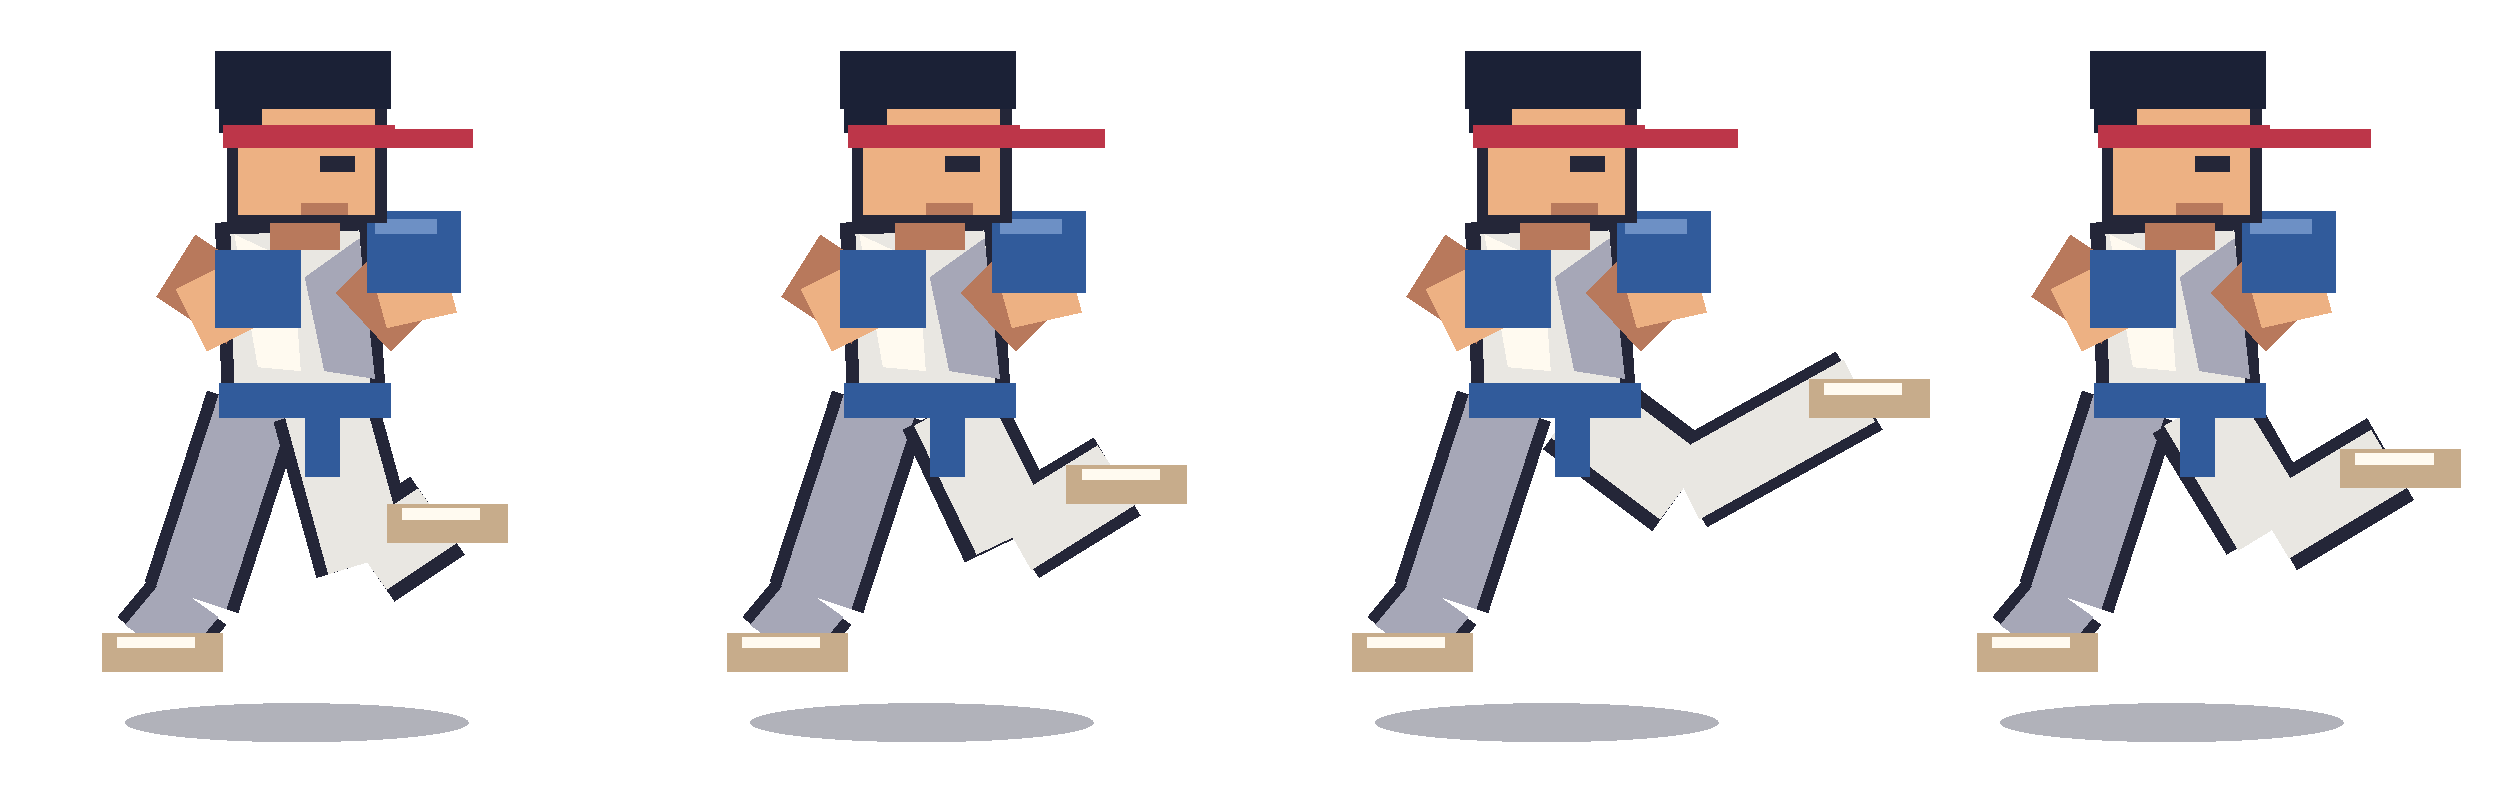
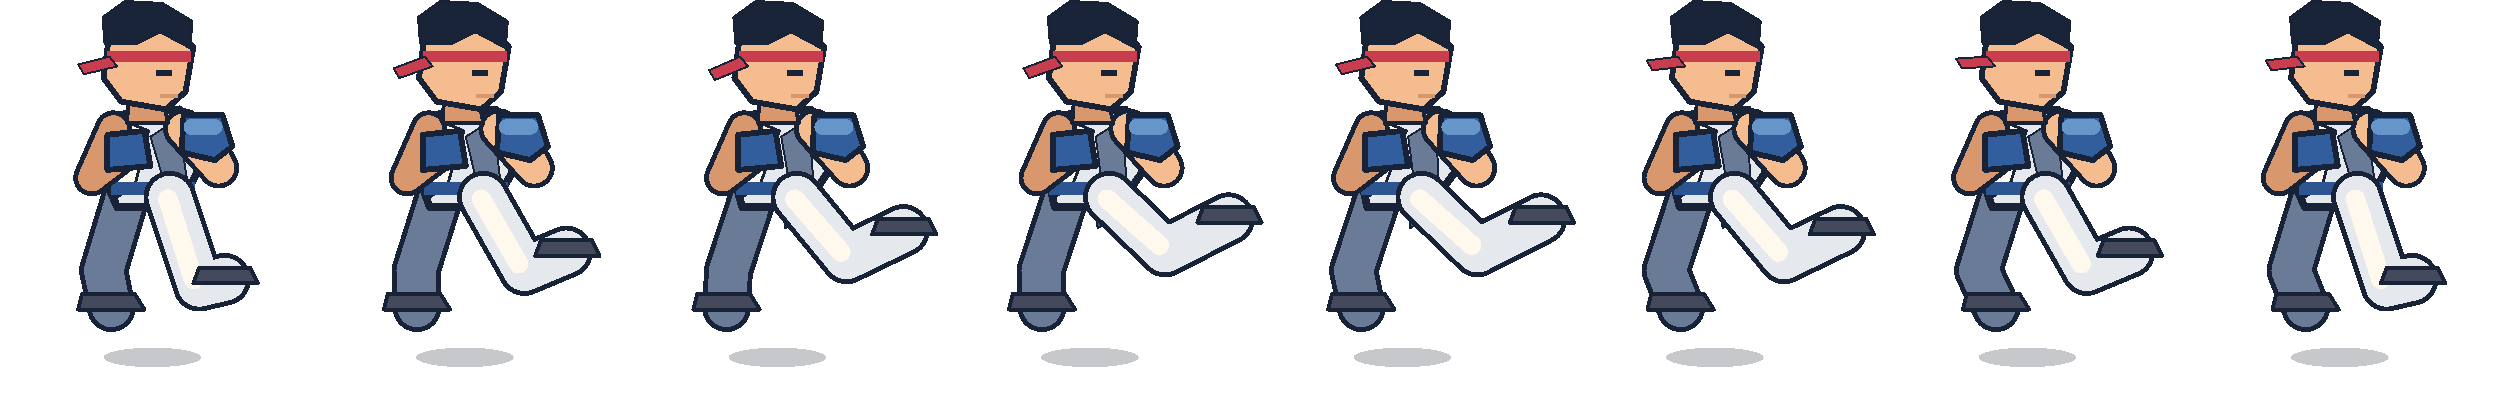
- <svg xmlns="http://www.w3.org/2000/svg" width="640" height="205" viewBox="0 0 640 205">
+ <svg xmlns="http://www.w3.org/2000/svg" width="1280" height="205" viewBox="0 0 1280 205">
  <g shape-rendering="crispEdges">
    <g transform="translate(0 0)">
-       <ellipse cx="76" cy="185" rx="44" ry="5" fill="#202238" opacity=".35" />
-       <polygon points="53,100 37,149 61,157 77,108" fill="#242638" />
-       <polygon points="40,146 30,158 48,172 58,160" fill="#242638" />
-       <polygon points="56,101 40,150 58,156 74,107" fill="#a6a7b7" />
-       <polygon points="42,148 32,160 46,170 56,158" fill="#a6a7b7" />
-       <rect x="26" y="162" width="31" height="10" fill="#c7ac8b" />
-       <rect x="30" y="163" width="20" height="3" fill="#fffaf0" />
-       <polygon points="70,108 81,148 107,140 96,100" fill="#242638" />
-       <polygon points="101,154 119,142 105,122 87,134" fill="#242638" />
-       <polygon points="73,107 84,147 104,141 93,101" fill="#e9e7e2" />
-       <polygon points="99,151 117,139 107,125 89,137" fill="#e9e7e2" />
-       <rect x="99" y="129" width="31" height="10" fill="#c7ac8b" />
-       <rect x="103" y="130" width="20" height="3" fill="#fffaf0" />
-       <polygon points="55,57 96,56 99,105 57,106" fill="#242638" />
-       <polygon points="59,60 92,59 95,100 60,101" fill="#e9e7e2" />
-       <polygon points="60,60 75,67 77,95 66,94" fill="#fffaf0" />
-       <polygon points="92,61 78,71 83,95 96,97" fill="#a6a7b7" />
-       <rect x="56" y="98" width="44" height="9" fill="#315b9b" />
-       <rect x="78" y="103" width="9" height="19" fill="#315b9b" />
-       <polygon points="50,60 40,76 58,88 68,72" fill="#b8795c" />
-       <polygon points="53,90 69,82 61,66 45,74" fill="#edb183" />
-       <rect x="55" y="64" width="22" height="20" fill="#315b9b" />
-       <polygon points="86,75 100,90 116,74 102,59" fill="#b8795c" />
-       <polygon points="117,80 112,62 94,66 99,84" fill="#edb183" />
-       <rect x="94" y="54" width="24" height="21" fill="#315b9b" />
-       <rect x="96" y="56" width="16" height="4" fill="#6d90c5" />
-       <rect x="69" y="51" width="18" height="13" fill="#b8795c" />
-       <rect x="58" y="18" width="41" height="39" fill="#242638" />
-       <rect x="61" y="21" width="35" height="34" fill="#edb183" />
-       <rect x="55" y="13" width="45" height="15" fill="#1b2136" />
-       <rect x="56" y="24" width="11" height="10" fill="#1b2136" />
-       <rect x="57" y="32" width="44" height="6" fill="#bd3649" />
-       <rect x="99" y="33" width="22" height="5" fill="#bd3649" />
-       <rect x="82" y="40" width="9" height="4" fill="#242638" />
-       <rect x="77" y="52" width="12" height="3" fill="#b8795c" />
+       <ellipse cx="78" cy="183" rx="25" ry="5" fill="#111728" opacity=".24" />
+       <path d="M 64,102 L 53,138.5 L 57,157.5" fill="none" stroke="#182337" stroke-width="25" stroke-linejoin="round" stroke-linecap="round" />
+       <path d="M 64,102 L 53,138.5 L 57,157.5" fill="none" stroke="#697b96" stroke-width="20" stroke-linejoin="round" stroke-linecap="round" />
+       <polygon points="42,150.5 69,150.5 74,158.5 40,158.5" fill="#44495c" stroke="#182337" stroke-width="2" stroke-linejoin="round" />
+       <polygon points="58,59 92,56 101,88 92,106 60,106 52,88" fill="#e5e9ed" stroke="#182337" stroke-width="4" stroke-linejoin="round" />
+       <polygon points="59,60 76,67 69,95 60,101" fill="#fff9ed" stroke="#182337" stroke-width="1.5" stroke-linejoin="round" />
+       <polygon points="91,61 77,70 84,93 97,100" fill="#697b96" stroke="#182337" stroke-width="1" stroke-linejoin="round" />
+       <rect x="57" y="93" width="43" height="7" fill="#2d5592" />
+       <polygon points="80,95 87,95 90,111 82,117" fill="#2d5592" stroke="#182337" stroke-width="1" stroke-linejoin="round" />
+       <path d="M 87,101 L 102,146 L 115,143" fill="none" stroke="#182337" stroke-width="27" stroke-linejoin="round" stroke-linecap="round" />
+       <path d="M 87,101 L 102,146 L 115,143" fill="none" stroke="#e5e9ed" stroke-width="22" stroke-linejoin="round" stroke-linecap="round" />
+       <path d="M 86,102 L 99,143" fill="none" stroke="#fff9ed" stroke-width="10" stroke-linejoin="round" stroke-linecap="round" />
+       <path d="M 86,102 L 99,143" fill="none" stroke="#fff9ed" stroke-width="5" stroke-linejoin="round" stroke-linecap="round" />
+       <polygon points="102,137 128,137 132,145 99,145" fill="#44495c" stroke="#182337" stroke-width="2" stroke-linejoin="round" />
+       <path d="M 58,66 L 47,91 L 64,78" fill="none" stroke="#182337" stroke-width="19" stroke-linejoin="round" stroke-linecap="round" />
+       <path d="M 58,66 L 47,91 L 64,78" fill="none" stroke="#d9976e" stroke-width="14" stroke-linejoin="round" stroke-linecap="round" />
+       <polygon points="55,69 74,67 77,85 55,87" fill="#335e9d" stroke="#182337" stroke-width="3" stroke-linejoin="round" />
+       <path d="M 94,66 L 112,86 L 103,70" fill="none" stroke="#182337" stroke-width="21" stroke-linejoin="round" stroke-linecap="round" />
+       <path d="M 94,66 L 112,86 L 103,70" fill="none" stroke="#f5bd8f" stroke-width="16" stroke-linejoin="round" stroke-linecap="round" />
+       <polygon points="94,59 114,59 119,75 110,82 93,78" fill="#335e9d" stroke="#182337" stroke-width="3" stroke-linejoin="round" />
+       <path d="M 98,65 L 110,65" fill="none" stroke="#6695c9" stroke-width="8" stroke-linejoin="round" stroke-linecap="round" />
+       <path d="M 98,65 L 110,65" fill="none" stroke="#6695c9" stroke-width="3" stroke-linejoin="round" stroke-linecap="round" />
+       <polygon points="66,49 83,49 86,63 65,63" fill="#d9976e" stroke="#182337" stroke-width="2" stroke-linejoin="round" />
+       <polygon points="56,17 90,14 99,24 95,47 85,56 62,52 53,40" fill="#f5bd8f" stroke="#182337" stroke-width="3" stroke-linejoin="round" />
+       <polygon points="54,22 53,9 64,1 83,2 98,11 97,24 82,16 70,22" fill="#192438" stroke="#182337" stroke-width="2" stroke-linejoin="round" />
+       <rect x="55" y="26" width="43" height="6" fill="#c83e4f" />
+       <polygon points="56,29 40,33 43,38 60,34" fill="#c83e4f" stroke="#182337" stroke-width="1" stroke-linejoin="round" />
+       <rect x="80" y="36" width="8" height="3" fill="#182337" />
+       <rect x="82" y="48" width="9" height="2" fill="#d9976e" />
    </g>
    <g transform="translate(160 0)">
-       <ellipse cx="76" cy="185" rx="44" ry="5" fill="#202238" opacity=".35" />
-       <polygon points="53,100 37,149 61,157 77,108" fill="#242638" />
-       <polygon points="40,146 30,158 48,172 58,160" fill="#242638" />
-       <polygon points="56,101 40,150 58,156 74,107" fill="#a6a7b7" />
-       <polygon points="42,148 32,160 46,170 56,158" fill="#a6a7b7" />
-       <rect x="26" y="162" width="31" height="10" fill="#c7ac8b" />
-       <rect x="30" y="163" width="20" height="3" fill="#fffaf0" />
-       <polygon points="71,110 87,144 112,132 95,98" fill="#242638" />
-       <polygon points="106,148 132,132 120,112 93,128" fill="#242638" />
-       <polygon points="74,109 90,142 109,133 92,99" fill="#e9e7e2" />
-       <polygon points="104,146 131,129 121,114 95,130" fill="#e9e7e2" />
-       <rect x="113" y="119" width="31" height="10" fill="#c7ac8b" />
-       <rect x="117" y="120" width="20" height="3" fill="#fffaf0" />
-       <polygon points="55,57 96,56 99,105 57,106" fill="#242638" />
-       <polygon points="59,60 92,59 95,100 60,101" fill="#e9e7e2" />
-       <polygon points="60,60 75,67 77,95 66,94" fill="#fffaf0" />
-       <polygon points="92,61 78,71 83,95 96,97" fill="#a6a7b7" />
-       <rect x="56" y="98" width="44" height="9" fill="#315b9b" />
-       <rect x="78" y="103" width="9" height="19" fill="#315b9b" />
-       <polygon points="50,60 40,76 58,88 68,72" fill="#b8795c" />
-       <polygon points="53,90 69,82 61,66 45,74" fill="#edb183" />
-       <rect x="55" y="64" width="22" height="20" fill="#315b9b" />
-       <polygon points="86,75 100,90 116,74 102,59" fill="#b8795c" />
-       <polygon points="117,80 112,62 94,66 99,84" fill="#edb183" />
-       <rect x="94" y="54" width="24" height="21" fill="#315b9b" />
-       <rect x="96" y="56" width="16" height="4" fill="#6d90c5" />
-       <rect x="69" y="51" width="18" height="13" fill="#b8795c" />
-       <rect x="58" y="18" width="41" height="39" fill="#242638" />
-       <rect x="61" y="21" width="35" height="34" fill="#edb183" />
-       <rect x="55" y="13" width="45" height="15" fill="#1b2136" />
-       <rect x="56" y="24" width="11" height="10" fill="#1b2136" />
-       <rect x="57" y="32" width="44" height="6" fill="#bd3649" />
-       <rect x="99" y="33" width="24" height="5" fill="#bd3649" />
-       <rect x="82" y="40" width="9" height="4" fill="#242638" />
-       <rect x="77" y="52" width="12" height="3" fill="#b8795c" />
+       <ellipse cx="78" cy="183" rx="25" ry="5" fill="#111728" opacity=".24" />
+       <path d="M 64.5,102 L 53,138.5 L 53.5,157.5" fill="none" stroke="#182337" stroke-width="25" stroke-linejoin="round" stroke-linecap="round" />
+       <path d="M 64.5,102 L 53,138.5 L 53.5,157.5" fill="none" stroke="#697b96" stroke-width="20" stroke-linejoin="round" stroke-linecap="round" />
+       <polygon points="38.5,150.5 65.5,150.5 70.5,158.5 36.5,158.5" fill="#44495c" stroke="#182337" stroke-width="2" stroke-linejoin="round" />
+       <polygon points="59.5,59 93.5,56 102.5,88 92,106 60,106 53.5,88" fill="#e5e9ed" stroke="#182337" stroke-width="4" stroke-linejoin="round" />
+       <polygon points="60.5,60 77.5,67 69,95 60,101" fill="#fff9ed" stroke="#182337" stroke-width="1.5" stroke-linejoin="round" />
+       <polygon points="92.5,61 78.5,70 84,93 97,100" fill="#697b96" stroke="#182337" stroke-width="1" stroke-linejoin="round" />
+       <rect x="57" y="93" width="43" height="7" fill="#2d5592" />
+       <polygon points="80,95 87,95 90,111 82,117" fill="#2d5592" stroke="#182337" stroke-width="1" stroke-linejoin="round" />
+       <path d="M 87.5,101 L 108.5,138 L 130,129" fill="none" stroke="#182337" stroke-width="27" stroke-linejoin="round" stroke-linecap="round" />
+       <path d="M 87.5,101 L 108.5,138 L 130,129" fill="none" stroke="#e5e9ed" stroke-width="22" stroke-linejoin="round" stroke-linecap="round" />
+       <path d="M 86.5,102 L 105.5,135" fill="none" stroke="#fff9ed" stroke-width="10" stroke-linejoin="round" stroke-linecap="round" />
+       <path d="M 86.5,102 L 105.5,135" fill="none" stroke="#fff9ed" stroke-width="5" stroke-linejoin="round" stroke-linecap="round" />
+       <polygon points="117,123 143,123 147,131 114,131" fill="#44495c" stroke="#182337" stroke-width="2" stroke-linejoin="round" />
+       <path d="M 59.5,66 L 48.5,91 L 65.5,78" fill="none" stroke="#182337" stroke-width="19" stroke-linejoin="round" stroke-linecap="round" />
+       <path d="M 59.5,66 L 48.5,91 L 65.5,78" fill="none" stroke="#d9976e" stroke-width="14" stroke-linejoin="round" stroke-linecap="round" />
+       <polygon points="56.5,69 75.5,67 78.5,85 56.5,87" fill="#335e9d" stroke="#182337" stroke-width="3" stroke-linejoin="round" />
+       <path d="M 95.5,66 L 113.5,86 L 104.5,70" fill="none" stroke="#182337" stroke-width="21" stroke-linejoin="round" stroke-linecap="round" />
+       <path d="M 95.5,66 L 113.5,86 L 104.5,70" fill="none" stroke="#f5bd8f" stroke-width="16" stroke-linejoin="round" stroke-linecap="round" />
+       <polygon points="95.5,59 115.5,59 120.5,75 111.5,82 94.5,78" fill="#335e9d" stroke="#182337" stroke-width="3" stroke-linejoin="round" />
+       <path d="M 99.5,65 L 111.5,65" fill="none" stroke="#6695c9" stroke-width="8" stroke-linejoin="round" stroke-linecap="round" />
+       <path d="M 99.5,65 L 111.5,65" fill="none" stroke="#6695c9" stroke-width="3" stroke-linejoin="round" stroke-linecap="round" />
+       <polygon points="67.5,49 84.5,49 87.5,63 66.5,63" fill="#d9976e" stroke="#182337" stroke-width="2" stroke-linejoin="round" />
+       <polygon points="57.5,17 91.5,14 100.5,24 96.5,47 86.5,56 63.5,52 54.5,40" fill="#f5bd8f" stroke="#182337" stroke-width="3" stroke-linejoin="round" />
+       <polygon points="55.5,22 54.5,9 65.5,1 84.5,2 99.5,11 98.5,24 83.5,16 71.5,22" fill="#192438" stroke="#182337" stroke-width="2" stroke-linejoin="round" />
+       <rect x="56.736" y="26" width="43" height="6" fill="#c83e4f" />
+       <polygon points="57.5,29 41.5,35 44.5,40 61.5,34" fill="#c83e4f" stroke="#182337" stroke-width="1" stroke-linejoin="round" />
+       <rect x="81.736" y="36" width="8" height="3" fill="#182337" />
+       <rect x="83.736" y="48" width="9" height="2" fill="#d9976e" />
    </g>
    <g transform="translate(320 0)">
-       <ellipse cx="76" cy="185" rx="44" ry="5" fill="#202238" opacity=".35" />
-       <polygon points="53,100 37,149 61,157 77,108" fill="#242638" />
-       <polygon points="40,146 30,158 48,172 58,160" fill="#242638" />
-       <polygon points="56,101 40,150 58,156 74,107" fill="#a6a7b7" />
-       <polygon points="42,148 32,160 46,170 56,158" fill="#a6a7b7" />
-       <rect x="26" y="162" width="31" height="10" fill="#c7ac8b" />
-       <rect x="30" y="163" width="20" height="3" fill="#fffaf0" />
-       <polygon points="75,115 103,136 119,114 91,93" fill="#242638" />
-       <polygon points="117,135 162,110 150,90 105,115" fill="#242638" />
-       <polygon points="77,112 105,133 117,117 89,96" fill="#e9e7e2" />
-       <polygon points="115,133 160,108 152,92 107,117" fill="#e9e7e2" />
-       <rect x="143" y="97" width="31" height="10" fill="#c7ac8b" />
-       <rect x="147" y="98" width="20" height="3" fill="#fffaf0" />
-       <polygon points="55,57 96,56 99,105 57,106" fill="#242638" />
-       <polygon points="59,60 92,59 95,100 60,101" fill="#e9e7e2" />
-       <polygon points="60,60 75,67 77,95 66,94" fill="#fffaf0" />
-       <polygon points="92,61 78,71 83,95 96,97" fill="#a6a7b7" />
-       <rect x="56" y="98" width="44" height="9" fill="#315b9b" />
-       <rect x="78" y="103" width="9" height="19" fill="#315b9b" />
-       <polygon points="50,60 40,76 58,88 68,72" fill="#b8795c" />
-       <polygon points="53,90 69,82 61,66 45,74" fill="#edb183" />
-       <rect x="55" y="64" width="22" height="20" fill="#315b9b" />
-       <polygon points="86,75 100,90 116,74 102,59" fill="#b8795c" />
-       <polygon points="117,80 112,62 94,66 99,84" fill="#edb183" />
-       <rect x="94" y="54" width="24" height="21" fill="#315b9b" />
-       <rect x="96" y="56" width="16" height="4" fill="#6d90c5" />
-       <rect x="69" y="51" width="18" height="13" fill="#b8795c" />
-       <rect x="58" y="18" width="41" height="39" fill="#242638" />
-       <rect x="61" y="21" width="35" height="34" fill="#edb183" />
-       <rect x="55" y="13" width="45" height="15" fill="#1b2136" />
-       <rect x="56" y="24" width="11" height="10" fill="#1b2136" />
-       <rect x="57" y="32" width="44" height="6" fill="#bd3649" />
-       <rect x="99" y="33" width="26" height="5" fill="#bd3649" />
-       <rect x="82" y="40" width="9" height="4" fill="#242638" />
-       <rect x="77" y="52" width="12" height="3" fill="#b8795c" />
+       <ellipse cx="78" cy="183" rx="25" ry="5" fill="#111728" opacity=".24" />
+       <path d="M 65,102 L 53,138.5 L 52,157.5" fill="none" stroke="#182337" stroke-width="25" stroke-linejoin="round" stroke-linecap="round" />
+       <path d="M 65,102 L 53,138.5 L 52,157.5" fill="none" stroke="#697b96" stroke-width="20" stroke-linejoin="round" stroke-linecap="round" />
+       <polygon points="37,150.5 64,150.5 69,158.5 35,158.5" fill="#44495c" stroke="#182337" stroke-width="2" stroke-linejoin="round" />
+       <polygon points="61,59 95,56 104,88 92,106 60,106 55,88" fill="#e5e9ed" stroke="#182337" stroke-width="4" stroke-linejoin="round" />
+       <polygon points="62,60 79,67 69,95 60,101" fill="#fff9ed" stroke="#182337" stroke-width="1.5" stroke-linejoin="round" />
+       <polygon points="94,61 80,70 84,93 97,100" fill="#697b96" stroke="#182337" stroke-width="1" stroke-linejoin="round" />
+       <rect x="57" y="93" width="43" height="7" fill="#2d5592" />
+       <polygon points="80,95 87,95 90,111 82,117" fill="#2d5592" stroke="#182337" stroke-width="1" stroke-linejoin="round" />
+       <path d="M 88,101 L 113.5,132 L 142.5,118" fill="none" stroke="#182337" stroke-width="27" stroke-linejoin="round" stroke-linecap="round" />
+       <path d="M 88,101 L 113.5,132 L 142.5,118" fill="none" stroke="#e5e9ed" stroke-width="22" stroke-linejoin="round" stroke-linecap="round" />
+       <path d="M 87,102 L 110.5,129" fill="none" stroke="#fff9ed" stroke-width="10" stroke-linejoin="round" stroke-linecap="round" />
+       <path d="M 87,102 L 110.5,129" fill="none" stroke="#fff9ed" stroke-width="5" stroke-linejoin="round" stroke-linecap="round" />
+       <polygon points="129.5,112 155.5,112 159.5,120 126.5,120" fill="#44495c" stroke="#182337" stroke-width="2" stroke-linejoin="round" />
+       <path d="M 61,66 L 50,91 L 67,78" fill="none" stroke="#182337" stroke-width="19" stroke-linejoin="round" stroke-linecap="round" />
+       <path d="M 61,66 L 50,91 L 67,78" fill="none" stroke="#d9976e" stroke-width="14" stroke-linejoin="round" stroke-linecap="round" />
+       <polygon points="58,69 77,67 80,85 58,87" fill="#335e9d" stroke="#182337" stroke-width="3" stroke-linejoin="round" />
+       <path d="M 97,66 L 115,86 L 106,70" fill="none" stroke="#182337" stroke-width="21" stroke-linejoin="round" stroke-linecap="round" />
+       <path d="M 97,66 L 115,86 L 106,70" fill="none" stroke="#f5bd8f" stroke-width="16" stroke-linejoin="round" stroke-linecap="round" />
+       <polygon points="97,59 117,59 122,75 113,82 96,78" fill="#335e9d" stroke="#182337" stroke-width="3" stroke-linejoin="round" />
+       <path d="M 101,65 L 113,65" fill="none" stroke="#6695c9" stroke-width="8" stroke-linejoin="round" stroke-linecap="round" />
+       <path d="M 101,65 L 113,65" fill="none" stroke="#6695c9" stroke-width="3" stroke-linejoin="round" stroke-linecap="round" />
+       <polygon points="69,49 86,49 89,63 68,63" fill="#d9976e" stroke="#182337" stroke-width="2" stroke-linejoin="round" />
+       <polygon points="59,17 93,14 102,24 98,47 88,56 65,52 56,40" fill="#f5bd8f" stroke="#182337" stroke-width="3" stroke-linejoin="round" />
+       <polygon points="57,22 56,9 67,1 86,2 101,11 100,24 85,16 73,22" fill="#192438" stroke="#182337" stroke-width="2" stroke-linejoin="round" />
+       <rect x="58.127" y="26" width="43" height="6" fill="#c83e4f" />
+       <polygon points="59,29 43,36 46,41 63,34" fill="#c83e4f" stroke="#182337" stroke-width="1" stroke-linejoin="round" />
+       <rect x="83.127" y="36" width="8" height="3" fill="#182337" />
+       <rect x="85.127" y="48" width="9" height="2" fill="#d9976e" />
    </g>
    <g transform="translate(480 0)">
-       <ellipse cx="76" cy="185" rx="44" ry="5" fill="#202238" opacity=".35" />
-       <polygon points="53,100 37,149 61,157 77,108" fill="#242638" />
-       <polygon points="40,146 30,158 48,172 58,160" fill="#242638" />
-       <polygon points="56,101 40,150 58,156 74,107" fill="#a6a7b7" />
-       <polygon points="42,148 32,160 46,170 56,158" fill="#a6a7b7" />
-       <rect x="26" y="162" width="31" height="10" fill="#c7ac8b" />
-       <rect x="30" y="163" width="20" height="3" fill="#fffaf0" />
-       <polygon points="71,111 90,142 113,129 95,97" fill="#242638" />
-       <polygon points="108,146 138,128 126,107 96,125" fill="#242638" />
-       <polygon points="74,109 93,141 111,130 92,99" fill="#e9e7e2" />
-       <polygon points="106,143 136,125 127,110 97,128" fill="#e9e7e2" />
-       <rect x="119" y="115" width="31" height="10" fill="#c7ac8b" />
-       <rect x="123" y="116" width="20" height="3" fill="#fffaf0" />
-       <polygon points="55,57 96,56 99,105 57,106" fill="#242638" />
-       <polygon points="59,60 92,59 95,100 60,101" fill="#e9e7e2" />
-       <polygon points="60,60 75,67 77,95 66,94" fill="#fffaf0" />
-       <polygon points="92,61 78,71 83,95 96,97" fill="#a6a7b7" />
-       <rect x="56" y="98" width="44" height="9" fill="#315b9b" />
-       <rect x="78" y="103" width="9" height="19" fill="#315b9b" />
-       <polygon points="50,60 40,76 58,88 68,72" fill="#b8795c" />
-       <polygon points="53,90 69,82 61,66 45,74" fill="#edb183" />
-       <rect x="55" y="64" width="22" height="20" fill="#315b9b" />
-       <polygon points="86,75 100,90 116,74 102,59" fill="#b8795c" />
-       <polygon points="117,80 112,62 94,66 99,84" fill="#edb183" />
-       <rect x="94" y="54" width="24" height="21" fill="#315b9b" />
-       <rect x="96" y="56" width="16" height="4" fill="#6d90c5" />
-       <rect x="69" y="51" width="18" height="13" fill="#b8795c" />
-       <rect x="58" y="18" width="41" height="39" fill="#242638" />
-       <rect x="61" y="21" width="35" height="34" fill="#edb183" />
-       <rect x="55" y="13" width="45" height="15" fill="#1b2136" />
-       <rect x="56" y="24" width="11" height="10" fill="#1b2136" />
-       <rect x="57" y="32" width="44" height="6" fill="#bd3649" />
-       <rect x="99" y="33" width="28" height="5" fill="#bd3649" />
-       <rect x="82" y="40" width="9" height="4" fill="#242638" />
-       <rect x="77" y="52" width="12" height="3" fill="#b8795c" />
+       <ellipse cx="78" cy="183" rx="25" ry="5" fill="#111728" opacity=".24" />
+       <path d="M 65,102 L 53,138.5 L 53.5,157.5" fill="none" stroke="#182337" stroke-width="25" stroke-linejoin="round" stroke-linecap="round" />
+       <path d="M 65,102 L 53,138.5 L 53.5,157.5" fill="none" stroke="#697b96" stroke-width="20" stroke-linejoin="round" stroke-linecap="round" />
+       <polygon points="38.5,150.5 65.5,150.5 70.5,158.5 36.5,158.5" fill="#44495c" stroke="#182337" stroke-width="2" stroke-linejoin="round" />
+       <polygon points="62,59 96,56 105,88 92,106 60,106 56,88" fill="#e5e9ed" stroke="#182337" stroke-width="4" stroke-linejoin="round" />
+       <polygon points="63,60 80,67 69,95 60,101" fill="#fff9ed" stroke="#182337" stroke-width="1.5" stroke-linejoin="round" />
+       <polygon points="95,61 81,70 84,93 97,100" fill="#697b96" stroke="#182337" stroke-width="1" stroke-linejoin="round" />
+       <rect x="57" y="93" width="43" height="7" fill="#2d5592" />
+       <polygon points="80,95 87,95 90,111 82,117" fill="#2d5592" stroke="#182337" stroke-width="1" stroke-linejoin="round" />
+       <path d="M 88,101 L 116.5,128.5 L 149,112" fill="none" stroke="#182337" stroke-width="27" stroke-linejoin="round" stroke-linecap="round" />
+       <path d="M 88,101 L 116.5,128.5 L 149,112" fill="none" stroke="#e5e9ed" stroke-width="22" stroke-linejoin="round" stroke-linecap="round" />
+       <path d="M 87,102 L 113.5,125.5" fill="none" stroke="#fff9ed" stroke-width="10" stroke-linejoin="round" stroke-linecap="round" />
+       <path d="M 87,102 L 113.5,125.5" fill="none" stroke="#fff9ed" stroke-width="5" stroke-linejoin="round" stroke-linecap="round" />
+       <polygon points="136,106 162,106 166,114 133,114" fill="#44495c" stroke="#182337" stroke-width="2" stroke-linejoin="round" />
+       <path d="M 62,66 L 51,91 L 68,78" fill="none" stroke="#182337" stroke-width="19" stroke-linejoin="round" stroke-linecap="round" />
+       <path d="M 62,66 L 51,91 L 68,78" fill="none" stroke="#d9976e" stroke-width="14" stroke-linejoin="round" stroke-linecap="round" />
+       <polygon points="59,69 78,67 81,85 59,87" fill="#335e9d" stroke="#182337" stroke-width="3" stroke-linejoin="round" />
+       <path d="M 98,66 L 116,86 L 107,70" fill="none" stroke="#182337" stroke-width="21" stroke-linejoin="round" stroke-linecap="round" />
+       <path d="M 98,66 L 116,86 L 107,70" fill="none" stroke="#f5bd8f" stroke-width="16" stroke-linejoin="round" stroke-linecap="round" />
+       <polygon points="98,59 118,59 123,75 114,82 97,78" fill="#335e9d" stroke="#182337" stroke-width="3" stroke-linejoin="round" />
+       <path d="M 102,65 L 114,65" fill="none" stroke="#6695c9" stroke-width="8" stroke-linejoin="round" stroke-linecap="round" />
+       <path d="M 102,65 L 114,65" fill="none" stroke="#6695c9" stroke-width="3" stroke-linejoin="round" stroke-linecap="round" />
+       <polygon points="70,49 87,49 90,63 69,63" fill="#d9976e" stroke="#182337" stroke-width="2" stroke-linejoin="round" />
+       <polygon points="60,17 94,14 103,24 99,47 89,56 66,52 57,40" fill="#f5bd8f" stroke="#182337" stroke-width="3" stroke-linejoin="round" />
+       <polygon points="58,22 57,9 68,1 87,2 102,11 101,24 86,16 74,22" fill="#192438" stroke="#182337" stroke-width="2" stroke-linejoin="round" />
+       <rect x="58.9" y="26" width="43" height="6" fill="#c83e4f" />
+       <polygon points="60,29 44,35 47,40 64,34" fill="#c83e4f" stroke="#182337" stroke-width="1" stroke-linejoin="round" />
+       <rect x="83.9" y="36" width="8" height="3" fill="#182337" />
+       <rect x="85.9" y="48" width="9" height="2" fill="#d9976e" />
+     </g>
+     <g transform="translate(640 0)">
+       <ellipse cx="78" cy="183" rx="25" ry="5" fill="#111728" opacity=".24" />
+       <path d="M 65,102 L 53,138.5 L 57,157.5" fill="none" stroke="#182337" stroke-width="25" stroke-linejoin="round" stroke-linecap="round" />
+       <path d="M 65,102 L 53,138.5 L 57,157.5" fill="none" stroke="#697b96" stroke-width="20" stroke-linejoin="round" stroke-linecap="round" />
+       <polygon points="42,150.5 69,150.5 74,158.5 40,158.5" fill="#44495c" stroke="#182337" stroke-width="2" stroke-linejoin="round" />
+       <polygon points="62,59 96,56 105,88 92,106 60,106 56,88" fill="#e5e9ed" stroke="#182337" stroke-width="4" stroke-linejoin="round" />
+       <polygon points="63,60 80,67 69,95 60,101" fill="#fff9ed" stroke="#182337" stroke-width="1.5" stroke-linejoin="round" />
+       <polygon points="95,61 81,70 84,93 97,100" fill="#697b96" stroke="#182337" stroke-width="1" stroke-linejoin="round" />
+       <rect x="57" y="93" width="43" height="7" fill="#2d5592" />
+       <polygon points="80,95 87,95 90,111 82,117" fill="#2d5592" stroke="#182337" stroke-width="1" stroke-linejoin="round" />
+       <path d="M 88,101 L 116.5,128.5 L 149,112" fill="none" stroke="#182337" stroke-width="27" stroke-linejoin="round" stroke-linecap="round" />
+       <path d="M 88,101 L 116.5,128.5 L 149,112" fill="none" stroke="#e5e9ed" stroke-width="22" stroke-linejoin="round" stroke-linecap="round" />
+       <path d="M 87,102 L 113.5,125.5" fill="none" stroke="#fff9ed" stroke-width="10" stroke-linejoin="round" stroke-linecap="round" />
+       <path d="M 87,102 L 113.5,125.5" fill="none" stroke="#fff9ed" stroke-width="5" stroke-linejoin="round" stroke-linecap="round" />
+       <polygon points="136,106 162,106 166,114 133,114" fill="#44495c" stroke="#182337" stroke-width="2" stroke-linejoin="round" />
+       <path d="M 62,66 L 51,91 L 68,78" fill="none" stroke="#182337" stroke-width="19" stroke-linejoin="round" stroke-linecap="round" />
+       <path d="M 62,66 L 51,91 L 68,78" fill="none" stroke="#d9976e" stroke-width="14" stroke-linejoin="round" stroke-linecap="round" />
+       <polygon points="59,69 78,67 81,85 59,87" fill="#335e9d" stroke="#182337" stroke-width="3" stroke-linejoin="round" />
+       <path d="M 98,66 L 116,86 L 107,70" fill="none" stroke="#182337" stroke-width="21" stroke-linejoin="round" stroke-linecap="round" />
+       <path d="M 98,66 L 116,86 L 107,70" fill="none" stroke="#f5bd8f" stroke-width="16" stroke-linejoin="round" stroke-linecap="round" />
+       <polygon points="98,59 118,59 123,75 114,82 97,78" fill="#335e9d" stroke="#182337" stroke-width="3" stroke-linejoin="round" />
+       <path d="M 102,65 L 114,65" fill="none" stroke="#6695c9" stroke-width="8" stroke-linejoin="round" stroke-linecap="round" />
+       <path d="M 102,65 L 114,65" fill="none" stroke="#6695c9" stroke-width="3" stroke-linejoin="round" stroke-linecap="round" />
+       <polygon points="70,49 87,49 90,63 69,63" fill="#d9976e" stroke="#182337" stroke-width="2" stroke-linejoin="round" />
+       <polygon points="60,17 94,14 103,24 99,47 89,56 66,52 57,40" fill="#f5bd8f" stroke="#182337" stroke-width="3" stroke-linejoin="round" />
+       <polygon points="58,22 57,9 68,1 87,2 102,11 101,24 86,16 74,22" fill="#192438" stroke="#182337" stroke-width="2" stroke-linejoin="round" />
+       <rect x="58.9" y="26" width="43" height="6" fill="#c83e4f" />
+       <polygon points="60,29 44,33 47,38 64,34" fill="#c83e4f" stroke="#182337" stroke-width="1" stroke-linejoin="round" />
+       <rect x="83.9" y="36" width="8" height="3" fill="#182337" />
+       <rect x="85.9" y="48" width="9" height="2" fill="#d9976e" />
+     </g>
+     <g transform="translate(800 0)">
+       <ellipse cx="78" cy="183" rx="25" ry="5" fill="#111728" opacity=".24" />
+       <path d="M 65,102 L 53,138.5 L 60.5,157.5" fill="none" stroke="#182337" stroke-width="25" stroke-linejoin="round" stroke-linecap="round" />
+       <path d="M 65,102 L 53,138.5 L 60.5,157.5" fill="none" stroke="#697b96" stroke-width="20" stroke-linejoin="round" stroke-linecap="round" />
+       <polygon points="45.5,150.5 72.5,150.5 77.5,158.5 43.5,158.5" fill="#44495c" stroke="#182337" stroke-width="2" stroke-linejoin="round" />
+       <polygon points="61,59 95,56 104,88 92,106 60,106 55,88" fill="#e5e9ed" stroke="#182337" stroke-width="4" stroke-linejoin="round" />
+       <polygon points="62,60 79,67 69,95 60,101" fill="#fff9ed" stroke="#182337" stroke-width="1.5" stroke-linejoin="round" />
+       <polygon points="94,61 80,70 84,93 97,100" fill="#697b96" stroke="#182337" stroke-width="1" stroke-linejoin="round" />
+       <rect x="57" y="93" width="43" height="7" fill="#2d5592" />
+       <polygon points="80,95 87,95 90,111 82,117" fill="#2d5592" stroke="#182337" stroke-width="1" stroke-linejoin="round" />
+       <path d="M 88,101 L 113.5,132 L 142.5,118" fill="none" stroke="#182337" stroke-width="27" stroke-linejoin="round" stroke-linecap="round" />
+       <path d="M 88,101 L 113.5,132 L 142.5,118" fill="none" stroke="#e5e9ed" stroke-width="22" stroke-linejoin="round" stroke-linecap="round" />
+       <path d="M 87,102 L 110.5,129" fill="none" stroke="#fff9ed" stroke-width="10" stroke-linejoin="round" stroke-linecap="round" />
+       <path d="M 87,102 L 110.5,129" fill="none" stroke="#fff9ed" stroke-width="5" stroke-linejoin="round" stroke-linecap="round" />
+       <polygon points="129.5,112 155.5,112 159.5,120 126.5,120" fill="#44495c" stroke="#182337" stroke-width="2" stroke-linejoin="round" />
+       <path d="M 61,66 L 50,91 L 67,78" fill="none" stroke="#182337" stroke-width="19" stroke-linejoin="round" stroke-linecap="round" />
+       <path d="M 61,66 L 50,91 L 67,78" fill="none" stroke="#d9976e" stroke-width="14" stroke-linejoin="round" stroke-linecap="round" />
+       <polygon points="58,69 77,67 80,85 58,87" fill="#335e9d" stroke="#182337" stroke-width="3" stroke-linejoin="round" />
+       <path d="M 97,66 L 115,86 L 106,70" fill="none" stroke="#182337" stroke-width="21" stroke-linejoin="round" stroke-linecap="round" />
+       <path d="M 97,66 L 115,86 L 106,70" fill="none" stroke="#f5bd8f" stroke-width="16" stroke-linejoin="round" stroke-linecap="round" />
+       <polygon points="97,59 117,59 122,75 113,82 96,78" fill="#335e9d" stroke="#182337" stroke-width="3" stroke-linejoin="round" />
+       <path d="M 101,65 L 113,65" fill="none" stroke="#6695c9" stroke-width="8" stroke-linejoin="round" stroke-linecap="round" />
+       <path d="M 101,65 L 113,65" fill="none" stroke="#6695c9" stroke-width="3" stroke-linejoin="round" stroke-linecap="round" />
+       <polygon points="69,49 86,49 89,63 68,63" fill="#d9976e" stroke="#182337" stroke-width="2" stroke-linejoin="round" />
+       <polygon points="59,17 93,14 102,24 98,47 88,56 65,52 56,40" fill="#f5bd8f" stroke="#182337" stroke-width="3" stroke-linejoin="round" />
+       <polygon points="57,22 56,9 67,1 86,2 101,11 100,24 85,16 73,22" fill="#192438" stroke="#182337" stroke-width="2" stroke-linejoin="round" />
+       <rect x="58.127" y="26" width="43" height="6" fill="#c83e4f" />
+       <polygon points="59,29 43,31 46,36 63,34" fill="#c83e4f" stroke="#182337" stroke-width="1" stroke-linejoin="round" />
+       <rect x="83.127" y="36" width="8" height="3" fill="#182337" />
+       <rect x="85.127" y="48" width="9" height="2" fill="#d9976e" />
+     </g>
+     <g transform="translate(960 0)">
+       <ellipse cx="78" cy="183" rx="25" ry="5" fill="#111728" opacity=".24" />
+       <path d="M 64.5,102 L 53,138.5 L 62,157.5" fill="none" stroke="#182337" stroke-width="25" stroke-linejoin="round" stroke-linecap="round" />
+       <path d="M 64.5,102 L 53,138.5 L 62,157.5" fill="none" stroke="#697b96" stroke-width="20" stroke-linejoin="round" stroke-linecap="round" />
+       <polygon points="47,150.5 74,150.5 79,158.5 45,158.5" fill="#44495c" stroke="#182337" stroke-width="2" stroke-linejoin="round" />
+       <polygon points="59.5,59 93.5,56 102.5,88 92,106 60,106 53.5,88" fill="#e5e9ed" stroke="#182337" stroke-width="4" stroke-linejoin="round" />
+       <polygon points="60.5,60 77.5,67 69,95 60,101" fill="#fff9ed" stroke="#182337" stroke-width="1.5" stroke-linejoin="round" />
+       <polygon points="92.5,61 78.5,70 84,93 97,100" fill="#697b96" stroke="#182337" stroke-width="1" stroke-linejoin="round" />
+       <rect x="57" y="93" width="43" height="7" fill="#2d5592" />
+       <polygon points="80,95 87,95 90,111 82,117" fill="#2d5592" stroke="#182337" stroke-width="1" stroke-linejoin="round" />
+       <path d="M 87.5,101 L 108.5,138 L 130,129" fill="none" stroke="#182337" stroke-width="27" stroke-linejoin="round" stroke-linecap="round" />
+       <path d="M 87.5,101 L 108.5,138 L 130,129" fill="none" stroke="#e5e9ed" stroke-width="22" stroke-linejoin="round" stroke-linecap="round" />
+       <path d="M 86.5,102 L 105.5,135" fill="none" stroke="#fff9ed" stroke-width="10" stroke-linejoin="round" stroke-linecap="round" />
+       <path d="M 86.5,102 L 105.5,135" fill="none" stroke="#fff9ed" stroke-width="5" stroke-linejoin="round" stroke-linecap="round" />
+       <polygon points="117,123 143,123 147,131 114,131" fill="#44495c" stroke="#182337" stroke-width="2" stroke-linejoin="round" />
+       <path d="M 59.5,66 L 48.5,91 L 65.5,78" fill="none" stroke="#182337" stroke-width="19" stroke-linejoin="round" stroke-linecap="round" />
+       <path d="M 59.5,66 L 48.5,91 L 65.5,78" fill="none" stroke="#d9976e" stroke-width="14" stroke-linejoin="round" stroke-linecap="round" />
+       <polygon points="56.5,69 75.5,67 78.5,85 56.5,87" fill="#335e9d" stroke="#182337" stroke-width="3" stroke-linejoin="round" />
+       <path d="M 95.5,66 L 113.5,86 L 104.5,70" fill="none" stroke="#182337" stroke-width="21" stroke-linejoin="round" stroke-linecap="round" />
+       <path d="M 95.5,66 L 113.5,86 L 104.5,70" fill="none" stroke="#f5bd8f" stroke-width="16" stroke-linejoin="round" stroke-linecap="round" />
+       <polygon points="95.5,59 115.5,59 120.5,75 111.5,82 94.5,78" fill="#335e9d" stroke="#182337" stroke-width="3" stroke-linejoin="round" />
+       <path d="M 99.5,65 L 111.5,65" fill="none" stroke="#6695c9" stroke-width="8" stroke-linejoin="round" stroke-linecap="round" />
+       <path d="M 99.5,65 L 111.5,65" fill="none" stroke="#6695c9" stroke-width="3" stroke-linejoin="round" stroke-linecap="round" />
+       <polygon points="67.5,49 84.5,49 87.5,63 66.5,63" fill="#d9976e" stroke="#182337" stroke-width="2" stroke-linejoin="round" />
+       <polygon points="57.5,17 91.5,14 100.5,24 96.5,47 86.5,56 63.5,52 54.5,40" fill="#f5bd8f" stroke="#182337" stroke-width="3" stroke-linejoin="round" />
+       <polygon points="55.5,22 54.5,9 65.5,1 84.5,2 99.5,11 98.5,24 83.5,16 71.5,22" fill="#192438" stroke="#182337" stroke-width="2" stroke-linejoin="round" />
+       <rect x="56.736" y="26" width="43" height="6" fill="#c83e4f" />
+       <polygon points="57.5,29 41.5,30 44.5,35 61.5,34" fill="#c83e4f" stroke="#182337" stroke-width="1" stroke-linejoin="round" />
+       <rect x="81.736" y="36" width="8" height="3" fill="#182337" />
+       <rect x="83.736" y="48" width="9" height="2" fill="#d9976e" />
+     </g>
+     <g transform="translate(1120 0)">
+       <ellipse cx="78" cy="183" rx="25" ry="5" fill="#111728" opacity=".24" />
+       <path d="M 64,102 L 53,138.5 L 60.5,157.5" fill="none" stroke="#182337" stroke-width="25" stroke-linejoin="round" stroke-linecap="round" />
+       <path d="M 64,102 L 53,138.5 L 60.5,157.5" fill="none" stroke="#697b96" stroke-width="20" stroke-linejoin="round" stroke-linecap="round" />
+       <polygon points="45.5,150.5 72.5,150.5 77.5,158.5 43.5,158.5" fill="#44495c" stroke="#182337" stroke-width="2" stroke-linejoin="round" />
+       <polygon points="58,59 92,56 101,88 92,106 60,106 52,88" fill="#e5e9ed" stroke="#182337" stroke-width="4" stroke-linejoin="round" />
+       <polygon points="59,60 76,67 69,95 60,101" fill="#fff9ed" stroke="#182337" stroke-width="1.5" stroke-linejoin="round" />
+       <polygon points="91,61 77,70 84,93 97,100" fill="#697b96" stroke="#182337" stroke-width="1" stroke-linejoin="round" />
+       <rect x="57" y="93" width="43" height="7" fill="#2d5592" />
+       <polygon points="80,95 87,95 90,111 82,117" fill="#2d5592" stroke="#182337" stroke-width="1" stroke-linejoin="round" />
+       <path d="M 87,101 L 102,146 L 115,143" fill="none" stroke="#182337" stroke-width="27" stroke-linejoin="round" stroke-linecap="round" />
+       <path d="M 87,101 L 102,146 L 115,143" fill="none" stroke="#e5e9ed" stroke-width="22" stroke-linejoin="round" stroke-linecap="round" />
+       <path d="M 86,102 L 99,143" fill="none" stroke="#fff9ed" stroke-width="10" stroke-linejoin="round" stroke-linecap="round" />
+       <path d="M 86,102 L 99,143" fill="none" stroke="#fff9ed" stroke-width="5" stroke-linejoin="round" stroke-linecap="round" />
+       <polygon points="102,137 128,137 132,145 99,145" fill="#44495c" stroke="#182337" stroke-width="2" stroke-linejoin="round" />
+       <path d="M 58,66 L 47,91 L 64,78" fill="none" stroke="#182337" stroke-width="19" stroke-linejoin="round" stroke-linecap="round" />
+       <path d="M 58,66 L 47,91 L 64,78" fill="none" stroke="#d9976e" stroke-width="14" stroke-linejoin="round" stroke-linecap="round" />
+       <polygon points="55,69 74,67 77,85 55,87" fill="#335e9d" stroke="#182337" stroke-width="3" stroke-linejoin="round" />
+       <path d="M 94,66 L 112,86 L 103,70" fill="none" stroke="#182337" stroke-width="21" stroke-linejoin="round" stroke-linecap="round" />
+       <path d="M 94,66 L 112,86 L 103,70" fill="none" stroke="#f5bd8f" stroke-width="16" stroke-linejoin="round" stroke-linecap="round" />
+       <polygon points="94,59 114,59 119,75 110,82 93,78" fill="#335e9d" stroke="#182337" stroke-width="3" stroke-linejoin="round" />
+       <path d="M 98,65 L 110,65" fill="none" stroke="#6695c9" stroke-width="8" stroke-linejoin="round" stroke-linecap="round" />
+       <path d="M 98,65 L 110,65" fill="none" stroke="#6695c9" stroke-width="3" stroke-linejoin="round" stroke-linecap="round" />
+       <polygon points="66,49 83,49 86,63 65,63" fill="#d9976e" stroke="#182337" stroke-width="2" stroke-linejoin="round" />
+       <polygon points="56,17 90,14 99,24 95,47 85,56 62,52 53,40" fill="#f5bd8f" stroke="#182337" stroke-width="3" stroke-linejoin="round" />
+       <polygon points="54,22 53,9 64,1 83,2 98,11 97,24 82,16 70,22" fill="#192438" stroke="#182337" stroke-width="2" stroke-linejoin="round" />
+       <rect x="55" y="26" width="43" height="6" fill="#c83e4f" />
+       <polygon points="56,29 40,31 43,36 60,34" fill="#c83e4f" stroke="#182337" stroke-width="1" stroke-linejoin="round" />
+       <rect x="80" y="36" width="8" height="3" fill="#182337" />
+       <rect x="82" y="48" width="9" height="2" fill="#d9976e" />
    </g>
  </g>
</svg>
